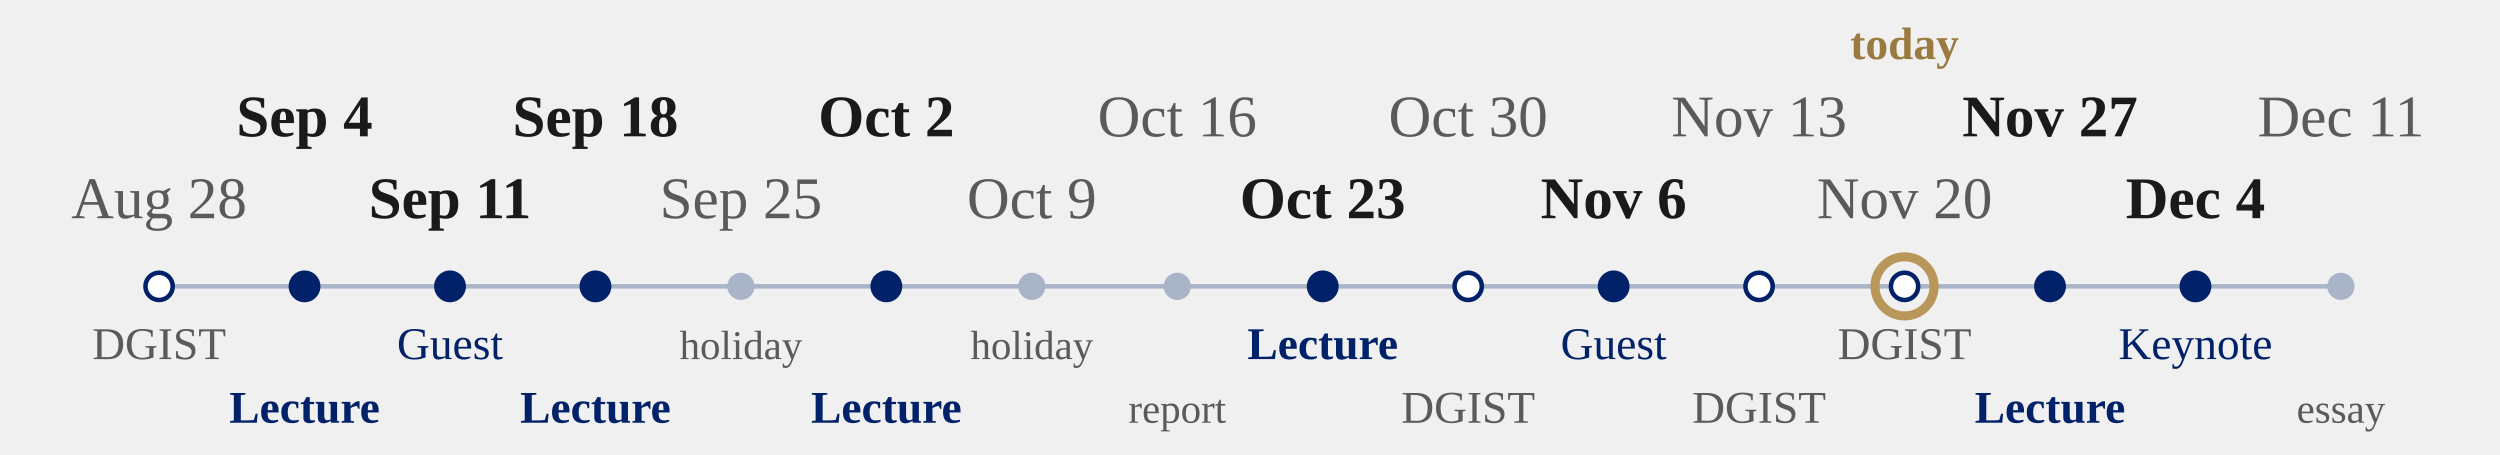
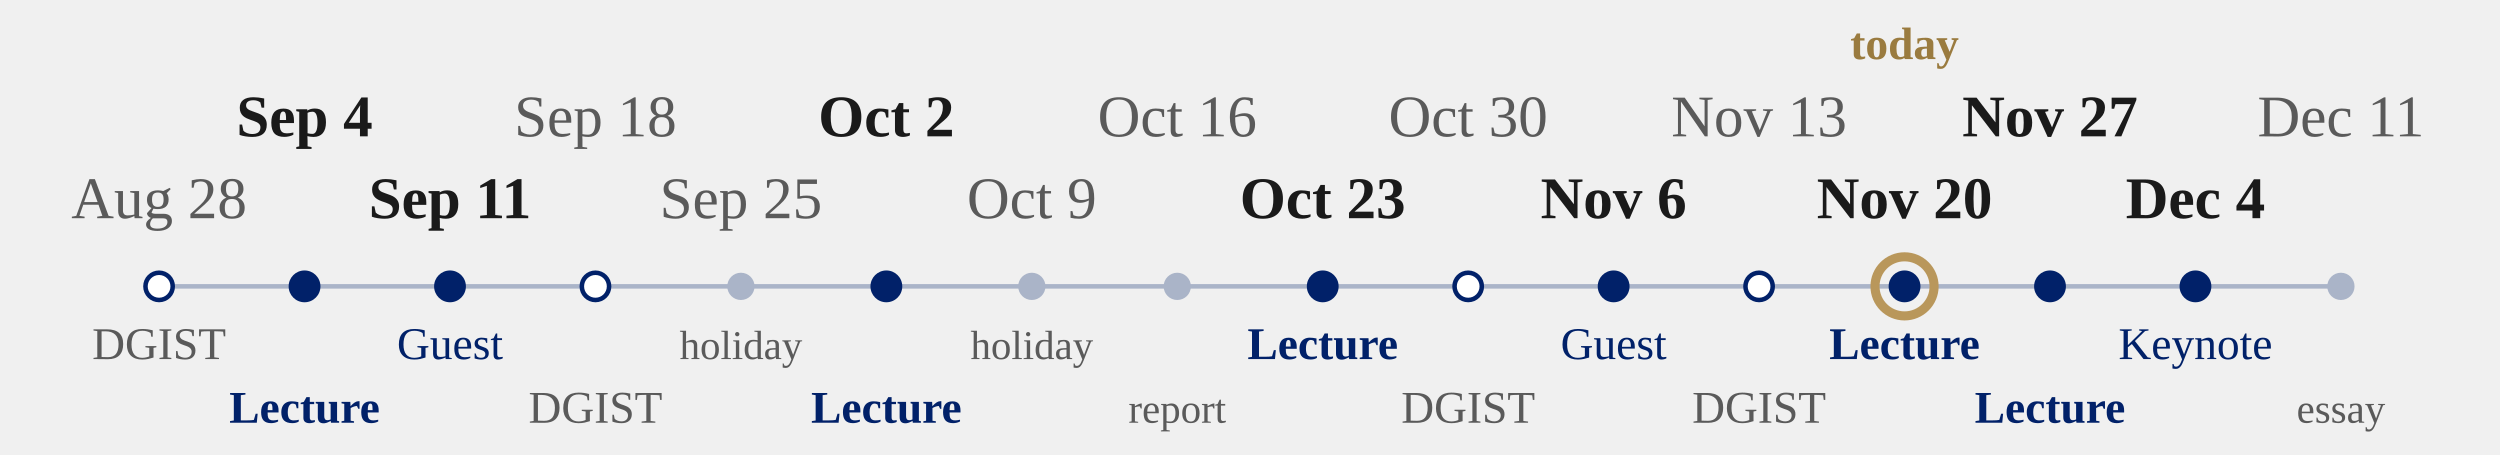
<svg xmlns="http://www.w3.org/2000/svg" viewBox="0 0 1100 200" class="semester-map-svg" role="img" aria-label="Semester timeline, week 13 highlighted" style="font-family:inherit">
  <line x1="70.0" y1="126" x2="1030.0" y2="126" stroke="#aab4c8" stroke-width="2" />
  <circle cx="70.0" cy="126" r="6" fill="#fff" stroke="#012169" stroke-width="2" />
  <text x="70.0" y="96" font-size="26" font-weight="400" text-anchor="middle" fill="#5a5a5a" class="date">Aug 28</text>
  <text x="70.0" y="158" font-size="20" text-anchor="middle" fill="#5a5a5a" class="tag">DGIST</text>
  <circle cx="134.0" cy="126" r="7" fill="#012169" />
  <text x="134.0" y="60" font-size="26" font-weight="700" text-anchor="middle" fill="#1a1a1a" class="date">Sep 4</text>
  <text x="134.0" y="186" font-size="20" font-weight="700" text-anchor="middle" fill="#012169" class="tag">Lecture</text>
  <circle cx="198.0" cy="126" r="7" fill="#012169" />
  <text x="198.0" y="96" font-size="26" font-weight="700" text-anchor="middle" fill="#1a1a1a" class="date">Sep 11</text>
  <text x="198.0" y="158" font-size="20" text-anchor="middle" fill="#012169" class="tag">Guest</text>
-   <circle cx="262.0" cy="126" r="7" fill="#012169" />
-   <text x="262.0" y="60" font-size="26" font-weight="700" text-anchor="middle" fill="#1a1a1a" class="date">Sep 18</text>
-   <text x="262.0" y="186" font-size="20" font-weight="700" text-anchor="middle" fill="#012169" class="tag">Lecture</text>
+   <circle cx="262.0" cy="126" r="6" fill="#fff" stroke="#012169" stroke-width="2" />
+   <text x="262.0" y="60" font-size="26" font-weight="400" text-anchor="middle" fill="#5a5a5a" class="date">Sep 18</text>
+   <text x="262.0" y="186" font-size="20" text-anchor="middle" fill="#5a5a5a" class="tag">DGIST</text>
  <circle cx="326.0" cy="126" r="6" fill="#aab4c8" />
  <text x="326.0" y="96" font-size="26" font-weight="400" text-anchor="middle" fill="#5a5a5a" class="date">Sep 25</text>
  <text x="326.0" y="158" font-size="18" text-anchor="middle" fill="#5a5a5a" class="tag">holiday</text>
  <circle cx="390.0" cy="126" r="7" fill="#012169" />
  <text x="390.0" y="60" font-size="26" font-weight="700" text-anchor="middle" fill="#1a1a1a" class="date">Oct 2</text>
  <text x="390.0" y="186" font-size="20" font-weight="700" text-anchor="middle" fill="#012169" class="tag">Lecture</text>
  <circle cx="454.0" cy="126" r="6" fill="#aab4c8" />
  <text x="454.0" y="96" font-size="26" font-weight="400" text-anchor="middle" fill="#5a5a5a" class="date">Oct 9</text>
  <text x="454.0" y="158" font-size="18" text-anchor="middle" fill="#5a5a5a" class="tag">holiday</text>
  <circle cx="518.0" cy="126" r="6" fill="#aab4c8" />
  <text x="518.0" y="60" font-size="26" font-weight="400" text-anchor="middle" fill="#5a5a5a" class="date">Oct 16</text>
  <text x="518.0" y="186" font-size="18" text-anchor="middle" fill="#5a5a5a" class="tag">report</text>
  <circle cx="582.0" cy="126" r="7" fill="#012169" />
  <text x="582.0" y="96" font-size="26" font-weight="700" text-anchor="middle" fill="#1a1a1a" class="date">Oct 23</text>
  <text x="582.0" y="158" font-size="20" font-weight="700" text-anchor="middle" fill="#012169" class="tag">Lecture</text>
  <circle cx="646.0" cy="126" r="6" fill="#fff" stroke="#012169" stroke-width="2" />
  <text x="646.0" y="60" font-size="26" font-weight="400" text-anchor="middle" fill="#5a5a5a" class="date">Oct 30</text>
  <text x="646.0" y="186" font-size="20" text-anchor="middle" fill="#5a5a5a" class="tag">DGIST</text>
  <circle cx="710.0" cy="126" r="7" fill="#012169" />
  <text x="710.0" y="96" font-size="26" font-weight="700" text-anchor="middle" fill="#1a1a1a" class="date">Nov 6</text>
  <text x="710.0" y="158" font-size="20" text-anchor="middle" fill="#012169" class="tag">Guest</text>
  <circle cx="774.0" cy="126" r="6" fill="#fff" stroke="#012169" stroke-width="2" />
  <text x="774.0" y="60" font-size="26" font-weight="400" text-anchor="middle" fill="#5a5a5a" class="date">Nov 13</text>
  <text x="774.0" y="186" font-size="20" text-anchor="middle" fill="#5a5a5a" class="tag">DGIST</text>
-   <circle cx="838.0" cy="126" r="6" fill="#fff" stroke="#012169" stroke-width="2" />
+   <circle cx="838.0" cy="126" r="7" fill="#012169" />
  <circle cx="838.0" cy="126" r="13" fill="none" stroke="#B9975B" stroke-width="4" class="today-ring" />
  <text x="838.0" y="26" font-size="20" font-weight="700" text-anchor="middle" fill="#9A7B3F" class="today-tag">today</text>
-   <text x="838.0" y="96" font-size="26" font-weight="400" text-anchor="middle" fill="#5a5a5a" class="date">Nov 20</text>
-   <text x="838.0" y="158" font-size="20" text-anchor="middle" fill="#5a5a5a" class="tag">DGIST</text>
+   <text x="838.0" y="96" font-size="26" font-weight="700" text-anchor="middle" fill="#1a1a1a" class="date">Nov 20</text>
+   <text x="838.0" y="158" font-size="20" font-weight="700" text-anchor="middle" fill="#012169" class="tag">Lecture</text>
  <circle cx="902.0" cy="126" r="7" fill="#012169" />
  <text x="902.0" y="60" font-size="26" font-weight="700" text-anchor="middle" fill="#1a1a1a" class="date">Nov 27</text>
  <text x="902.0" y="186" font-size="20" font-weight="700" text-anchor="middle" fill="#012169" class="tag">Lecture</text>
  <circle cx="966.0" cy="126" r="7" fill="#012169" />
  <text x="966.0" y="96" font-size="26" font-weight="700" text-anchor="middle" fill="#1a1a1a" class="date">Dec 4</text>
  <text x="966.0" y="158" font-size="20" text-anchor="middle" fill="#012169" class="tag">Keynote</text>
  <circle cx="1030.0" cy="126" r="6" fill="#aab4c8" />
  <text x="1030.0" y="60" font-size="26" font-weight="400" text-anchor="middle" fill="#5a5a5a" class="date">Dec 11</text>
  <text x="1030.0" y="186" font-size="18" text-anchor="middle" fill="#5a5a5a" class="tag">essay</text>
</svg>
